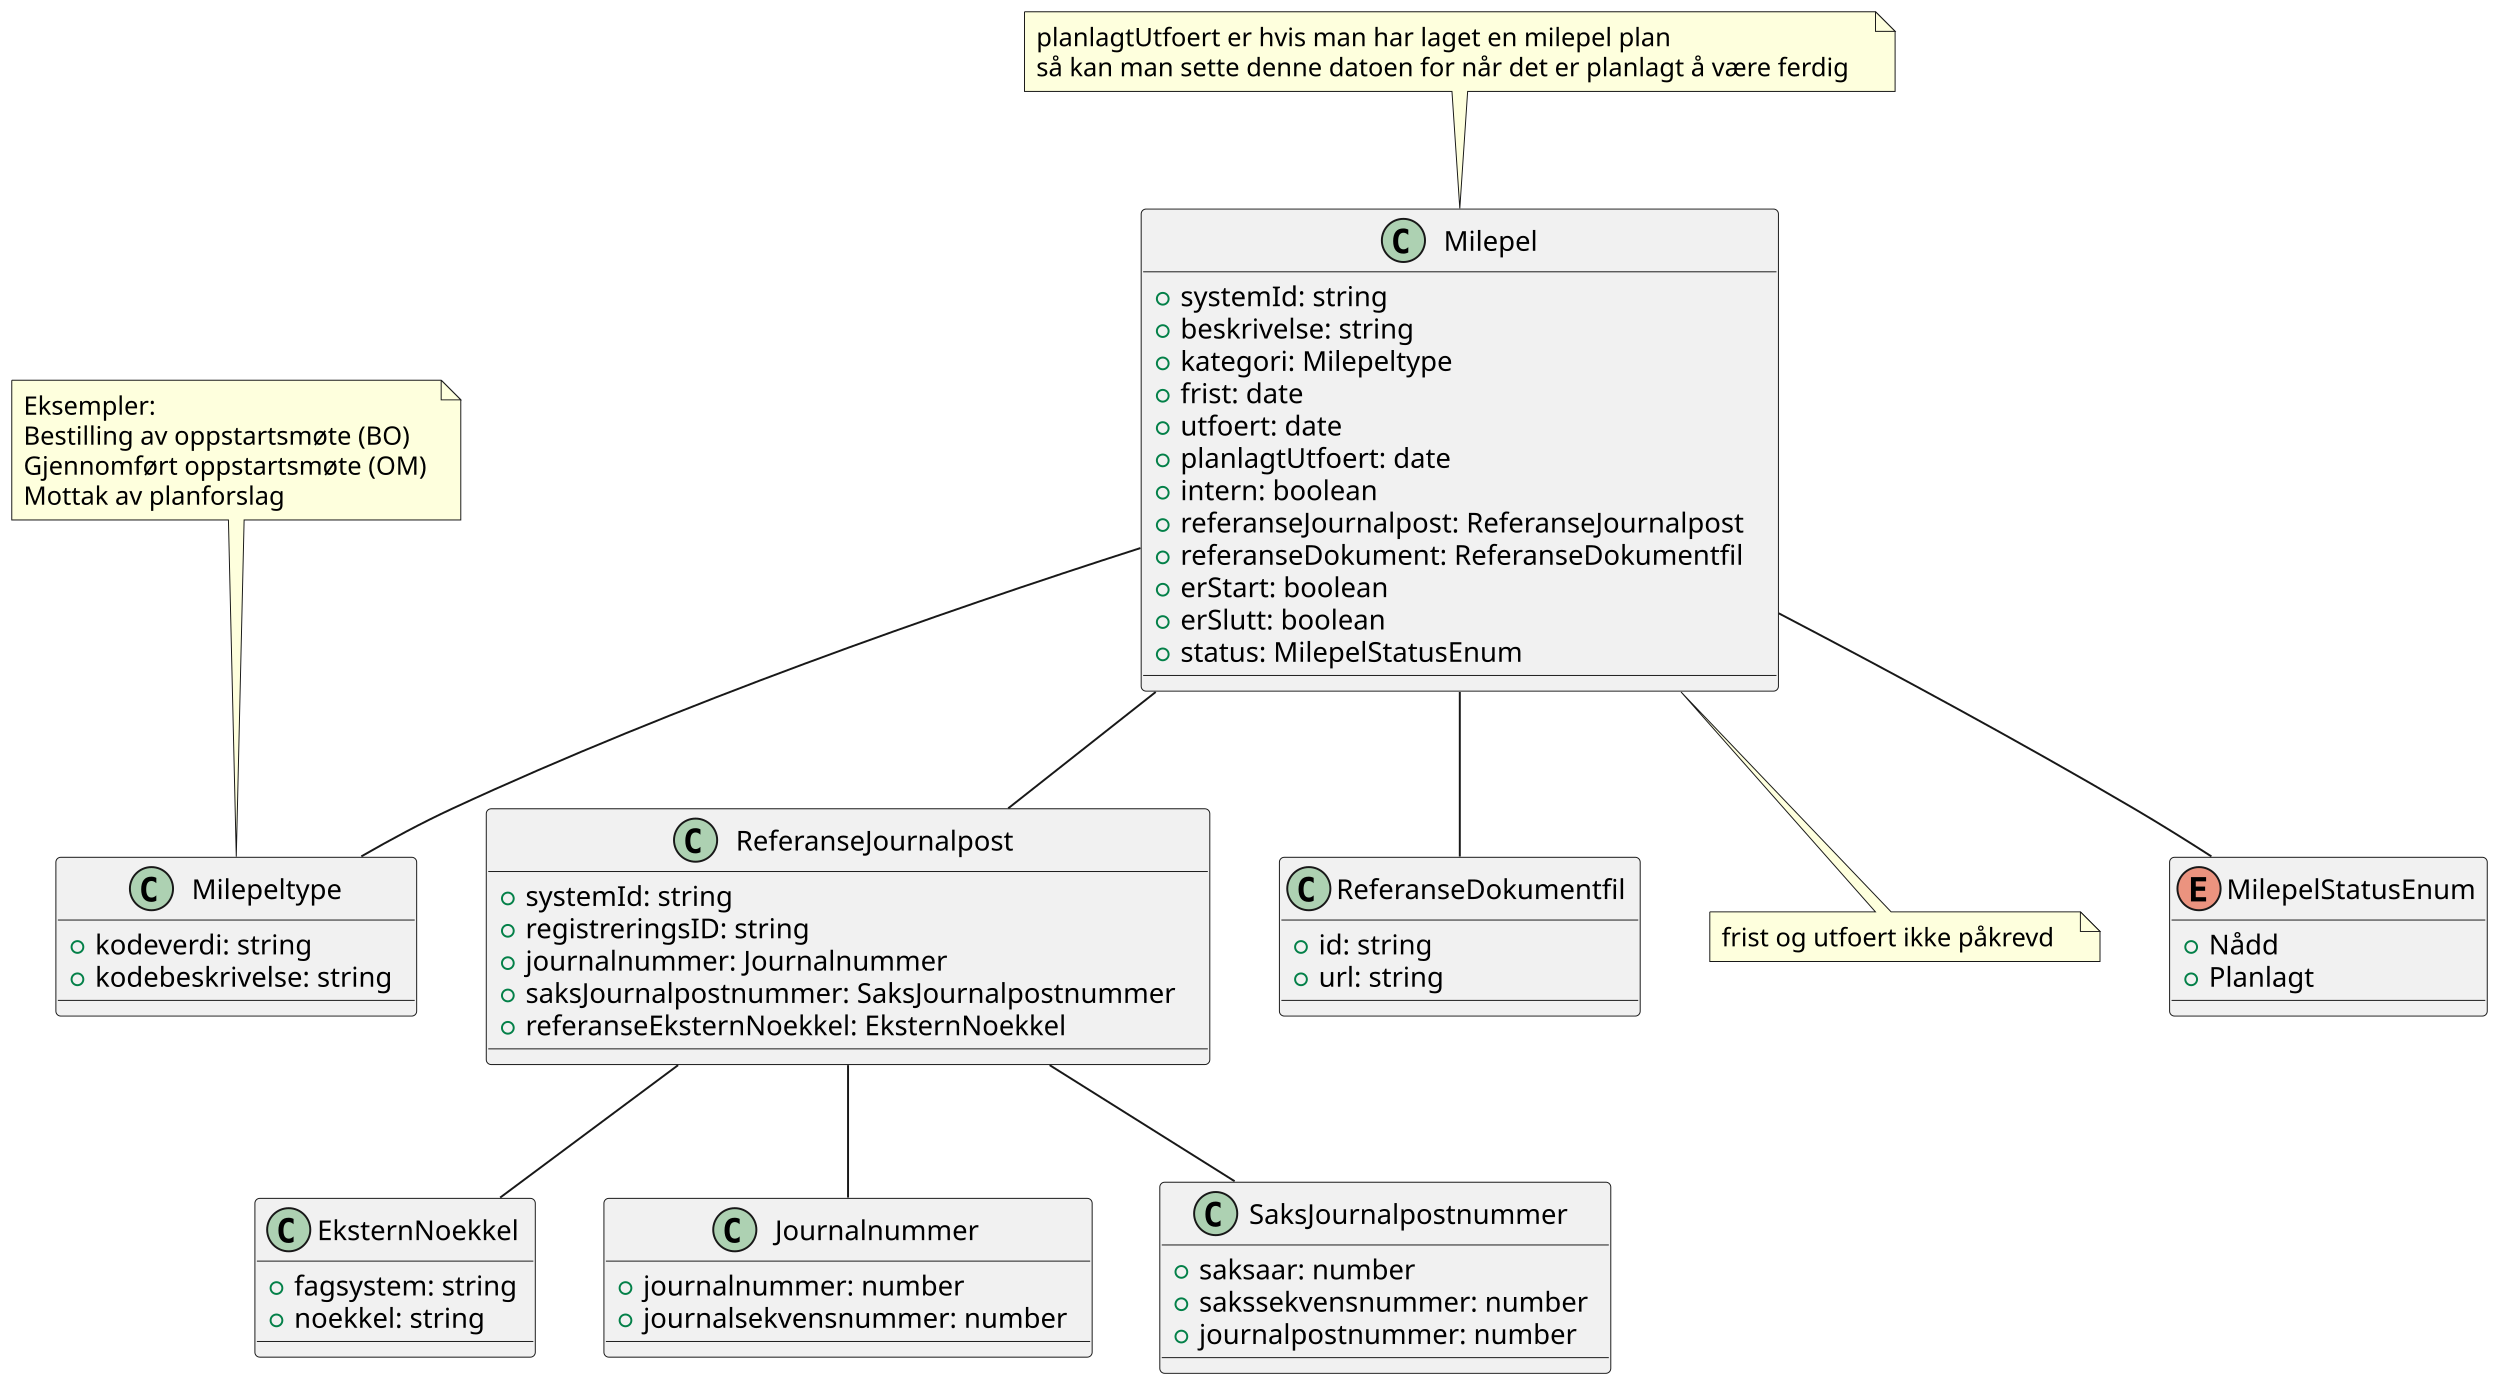
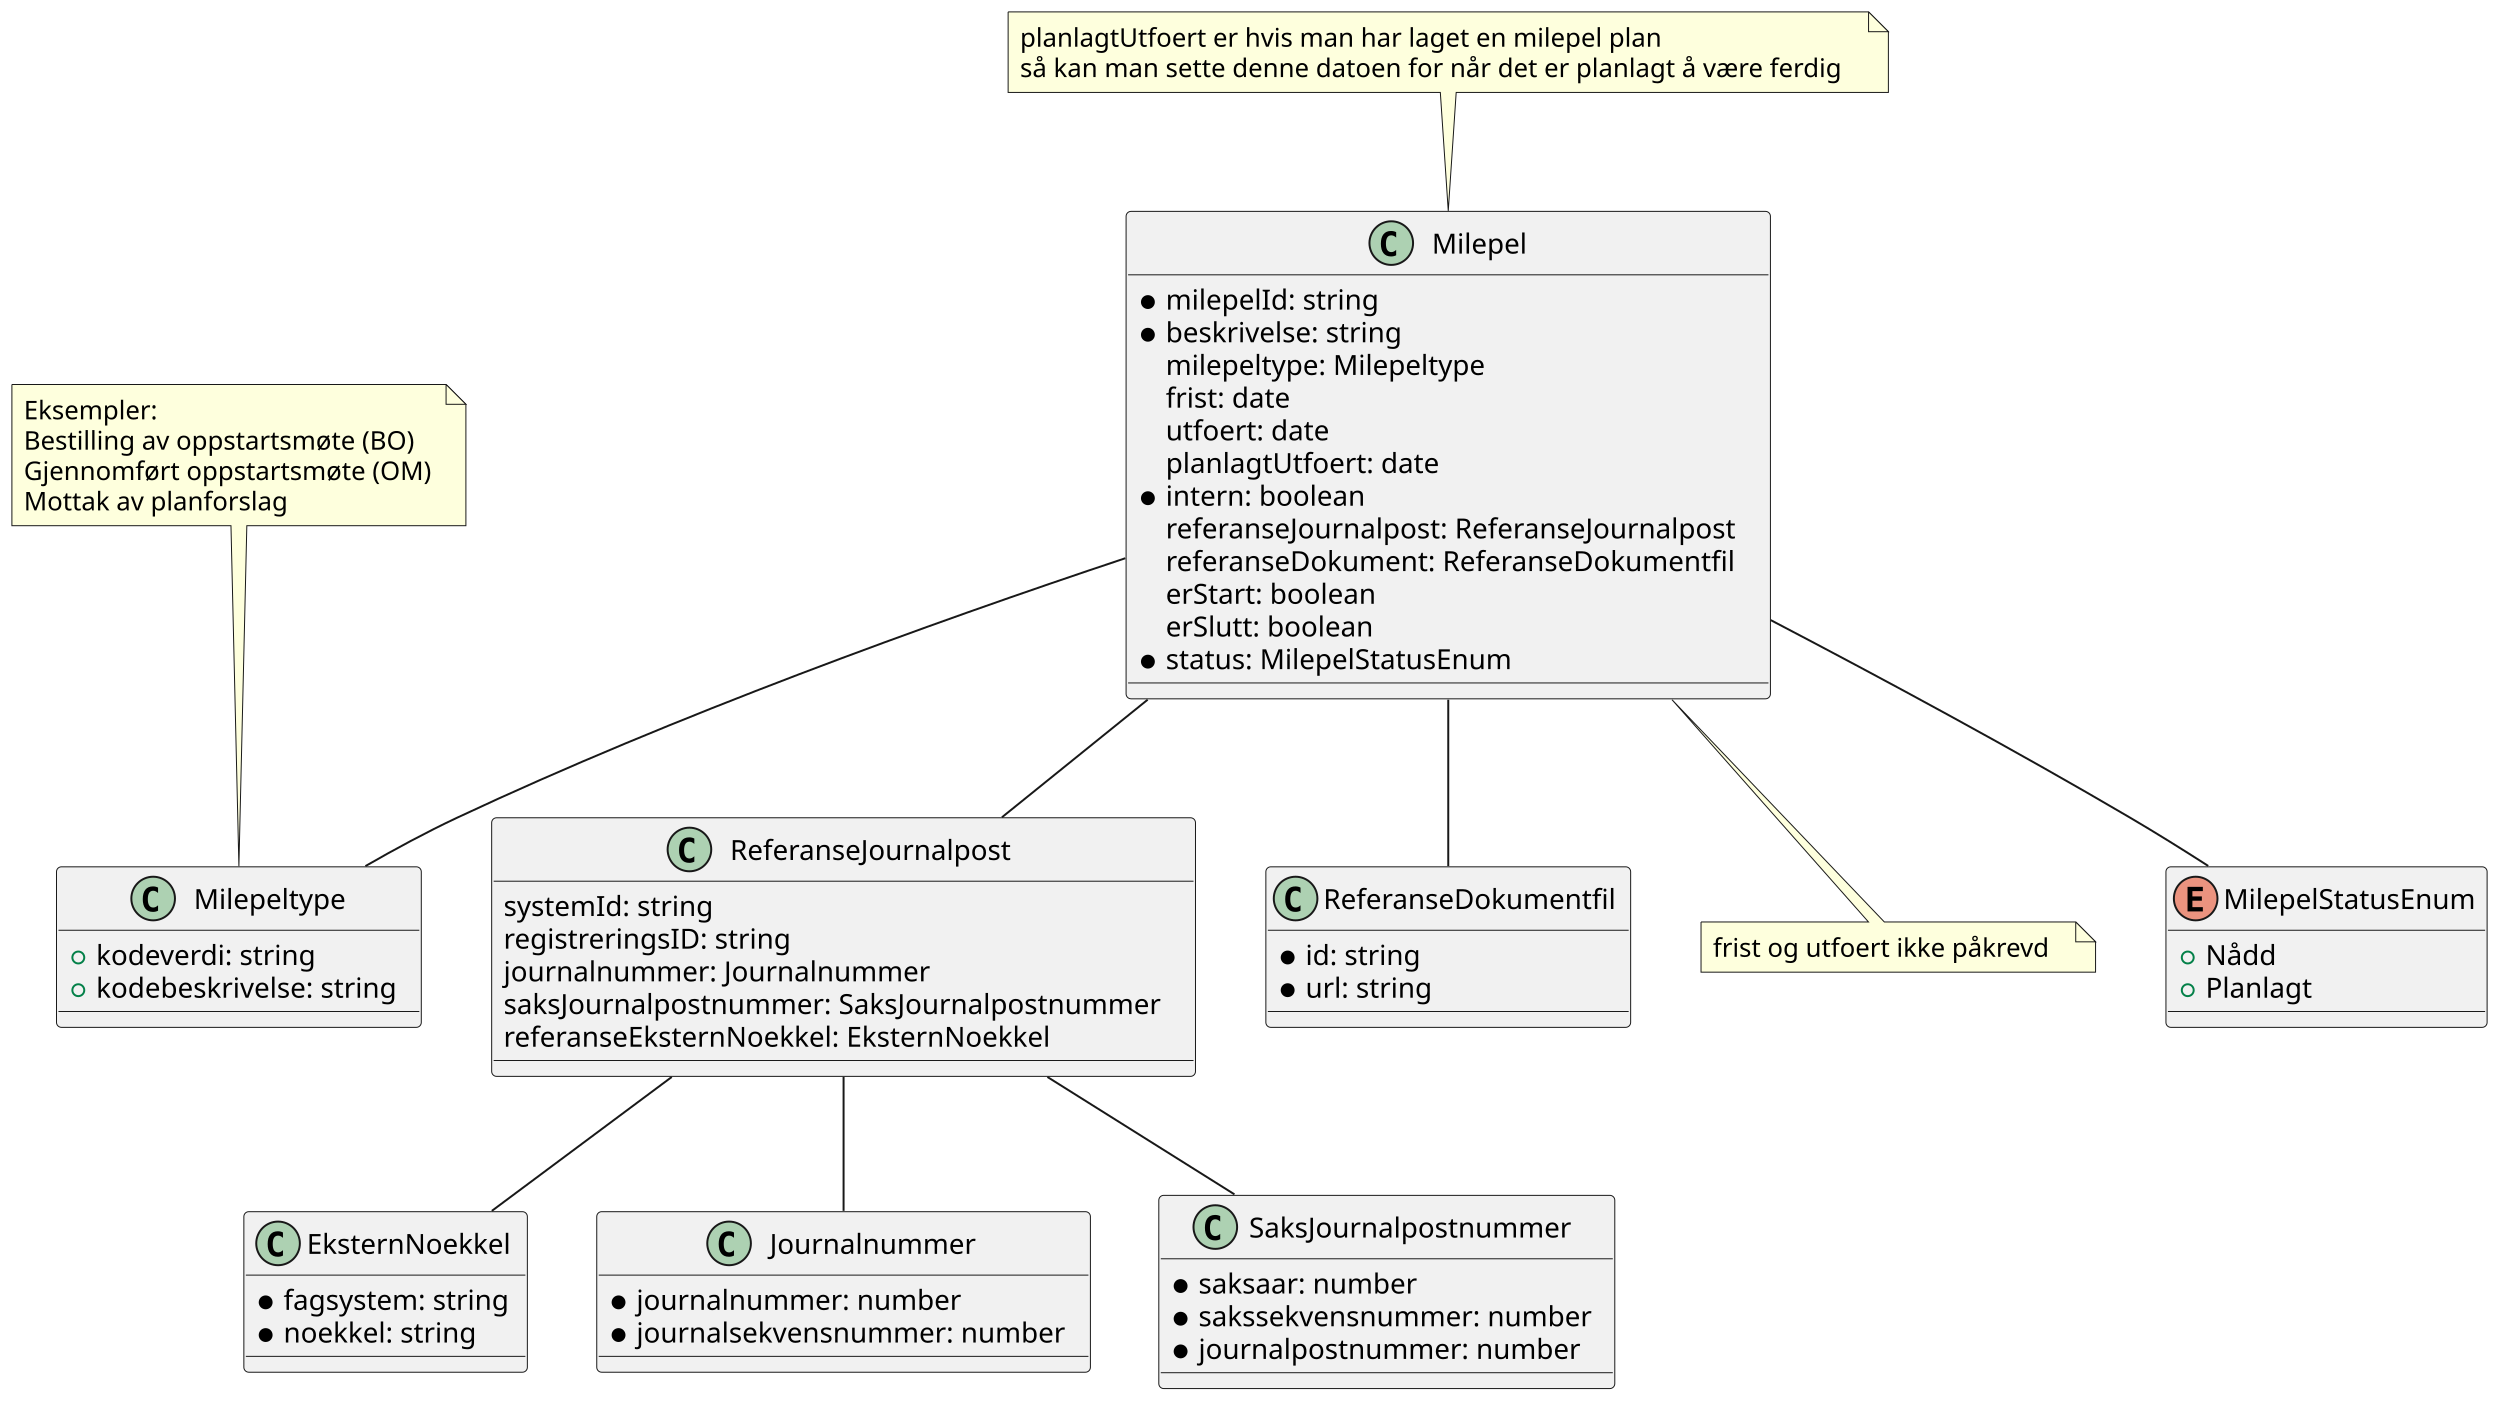
- <svg xmlns="http://www.w3.org/2000/svg" contentStyleType="text/css" height="707px" preserveAspectRatio="none" style="width:1275px;height:707px;background:#FFFFFF;" version="1.1" viewBox="0 0 1275 707" width="1275px" zoomAndPan="magnify">
+ <svg xmlns="http://www.w3.org/2000/svg" contentStyleType="text/css" height="707px" preserveAspectRatio="none" style="width:1261px;height:707px;background:#FFFFFF;" version="1.1" viewBox="0 0 1261 707" width="1261px" zoomAndPan="magnify">
  <defs />
  <g>
    <g id="elem_EksternNoekkel">
-       <rect codeLine="2" fill="#F1F1F1" height="80.977" id="EksternNoekkel" rx="2.5" ry="2.5" style="stroke:#181818;stroke-width:0.5;" width="143" x="130" y="611.17" />
-       <ellipse cx="147.25" cy="627.17" fill="#ADD1B2" rx="11" ry="11" style="stroke:#181818;stroke-width:1.0;" />
-       <path d="M149.723,633.313 Q149.142,633.612 148.503,633.761 Q147.864,633.911 147.158,633.911 Q144.651,633.911 143.332,632.259 Q142.012,630.607 142.012,627.486 Q142.012,624.356 143.332,622.705 Q144.651,621.053 147.158,621.053 Q147.864,621.053 148.511,621.202 Q149.159,621.352 149.723,621.65 L149.723,624.373 Q149.092,623.792 148.499,623.522 Q147.905,623.253 147.274,623.253 Q145.93,623.253 145.245,624.319 Q144.56,625.386 144.56,627.486 Q144.56,629.578 145.245,630.644 Q145.93,631.711 147.274,631.711 Q147.905,631.711 148.499,631.441 Q149.092,631.172 149.723,630.59 Z " fill="#000000" />
-       <text fill="#000000" font-family="sans-serif" font-size="14" lengthAdjust="spacing" textLength="106" x="161.75" y="632.461">EksternNoekkel</text>
-       <line style="stroke:#181818;stroke-width:0.5;" x1="131" x2="272" y1="643.17" y2="643.17" />
-       <ellipse cx="141" cy="656.914" fill="none" rx="3" ry="3" style="stroke:#038048;stroke-width:1.0;" />
-       <text fill="#000000" font-family="sans-serif" font-size="14" lengthAdjust="spacing" textLength="117" x="150" y="660.705">fagsystem: string</text>
-       <ellipse cx="141" cy="673.402" fill="none" rx="3" ry="3" style="stroke:#038048;stroke-width:1.0;" />
-       <text fill="#000000" font-family="sans-serif" font-size="14" lengthAdjust="spacing" textLength="102" x="150" y="677.193">noekkel: string</text>
-       <line style="stroke:#181818;stroke-width:0.5;" x1="131" x2="272" y1="684.147" y2="684.147" />
+       <rect codeLine="2" fill="#F1F1F1" height="80.977" id="EksternNoekkel" rx="2.5" ry="2.5" style="stroke:#181818;stroke-width:0.5;" width="143" x="123" y="611.17" />
+       <ellipse cx="140.25" cy="627.17" fill="#ADD1B2" rx="11" ry="11" style="stroke:#181818;stroke-width:1.0;" />
+       <path d="M142.723,633.313 Q142.142,633.612 141.503,633.761 Q140.864,633.911 140.158,633.911 Q137.651,633.911 136.332,632.259 Q135.012,630.607 135.012,627.486 Q135.012,624.356 136.332,622.705 Q137.651,621.053 140.158,621.053 Q140.864,621.053 141.511,621.202 Q142.159,621.352 142.723,621.65 L142.723,624.373 Q142.092,623.792 141.499,623.522 Q140.905,623.253 140.274,623.253 Q138.93,623.253 138.245,624.319 Q137.56,625.386 137.56,627.486 Q137.56,629.578 138.245,630.644 Q138.93,631.711 140.274,631.711 Q140.905,631.711 141.499,631.441 Q142.092,631.172 142.723,630.59 Z " fill="#000000" />
+       <text fill="#000000" font-family="sans-serif" font-size="14" lengthAdjust="spacing" textLength="106" x="154.75" y="632.461">EksternNoekkel</text>
+       <line style="stroke:#181818;stroke-width:0.5;" x1="124" x2="265" y1="643.17" y2="643.17" />
+       <ellipse cx="134" cy="656.914" fill="#000000" rx="3" ry="3" style="stroke:#000000;stroke-width:1.0;" />
+       <text fill="#000000" font-family="sans-serif" font-size="14" lengthAdjust="spacing" textLength="117" x="143" y="660.705">fagsystem: string</text>
+       <ellipse cx="134" cy="673.402" fill="#000000" rx="3" ry="3" style="stroke:#000000;stroke-width:1.0;" />
+       <text fill="#000000" font-family="sans-serif" font-size="14" lengthAdjust="spacing" textLength="102" x="143" y="677.193">noekkel: string</text>
+       <line style="stroke:#181818;stroke-width:0.5;" x1="124" x2="265" y1="684.147" y2="684.147" />
    </g>
    <g id="elem_Journalnummer">
-       <rect codeLine="2" fill="#F1F1F1" height="80.977" id="Journalnummer" rx="2.5" ry="2.5" style="stroke:#181818;stroke-width:0.5;" width="249" x="308" y="611.17" />
-       <ellipse cx="374.75" cy="627.17" fill="#ADD1B2" rx="11" ry="11" style="stroke:#181818;stroke-width:1.0;" />
-       <path d="M377.223,633.313 Q376.642,633.612 376.003,633.761 Q375.364,633.911 374.658,633.911 Q372.151,633.911 370.832,632.259 Q369.512,630.607 369.512,627.486 Q369.512,624.356 370.832,622.705 Q372.151,621.053 374.658,621.053 Q375.364,621.053 376.011,621.202 Q376.659,621.352 377.223,621.65 L377.223,624.373 Q376.592,623.792 375.999,623.522 Q375.405,623.253 374.774,623.253 Q373.43,623.253 372.745,624.319 Q372.06,625.386 372.06,627.486 Q372.06,629.578 372.745,630.644 Q373.43,631.711 374.774,631.711 Q375.405,631.711 375.999,631.441 Q376.592,631.172 377.223,630.59 Z " fill="#000000" />
-       <text fill="#000000" font-family="sans-serif" font-size="14" lengthAdjust="spacing" textLength="107" x="395.25" y="632.461">Journalnummer</text>
-       <line style="stroke:#181818;stroke-width:0.5;" x1="309" x2="556" y1="643.17" y2="643.17" />
-       <ellipse cx="319" cy="656.914" fill="none" rx="3" ry="3" style="stroke:#038048;stroke-width:1.0;" />
-       <text fill="#000000" font-family="sans-serif" font-size="14" lengthAdjust="spacing" textLength="169" x="328" y="660.705">journalnummer: number</text>
-       <ellipse cx="319" cy="673.402" fill="none" rx="3" ry="3" style="stroke:#038048;stroke-width:1.0;" />
-       <text fill="#000000" font-family="sans-serif" font-size="14" lengthAdjust="spacing" textLength="223" x="328" y="677.193">journalsekvensnummer: number</text>
-       <line style="stroke:#181818;stroke-width:0.5;" x1="309" x2="556" y1="684.147" y2="684.147" />
+       <rect codeLine="2" fill="#F1F1F1" height="80.977" id="Journalnummer" rx="2.5" ry="2.5" style="stroke:#181818;stroke-width:0.5;" width="249" x="301" y="611.17" />
+       <ellipse cx="367.75" cy="627.17" fill="#ADD1B2" rx="11" ry="11" style="stroke:#181818;stroke-width:1.0;" />
+       <path d="M370.223,633.313 Q369.642,633.612 369.003,633.761 Q368.364,633.911 367.658,633.911 Q365.151,633.911 363.832,632.259 Q362.512,630.607 362.512,627.486 Q362.512,624.356 363.832,622.705 Q365.151,621.053 367.658,621.053 Q368.364,621.053 369.011,621.202 Q369.659,621.352 370.223,621.65 L370.223,624.373 Q369.592,623.792 368.999,623.522 Q368.405,623.253 367.774,623.253 Q366.43,623.253 365.745,624.319 Q365.06,625.386 365.06,627.486 Q365.06,629.578 365.745,630.644 Q366.43,631.711 367.774,631.711 Q368.405,631.711 368.999,631.441 Q369.592,631.172 370.223,630.59 Z " fill="#000000" />
+       <text fill="#000000" font-family="sans-serif" font-size="14" lengthAdjust="spacing" textLength="107" x="388.25" y="632.461">Journalnummer</text>
+       <line style="stroke:#181818;stroke-width:0.5;" x1="302" x2="549" y1="643.17" y2="643.17" />
+       <ellipse cx="312" cy="656.914" fill="#000000" rx="3" ry="3" style="stroke:#000000;stroke-width:1.0;" />
+       <text fill="#000000" font-family="sans-serif" font-size="14" lengthAdjust="spacing" textLength="169" x="321" y="660.705">journalnummer: number</text>
+       <ellipse cx="312" cy="673.402" fill="#000000" rx="3" ry="3" style="stroke:#000000;stroke-width:1.0;" />
+       <text fill="#000000" font-family="sans-serif" font-size="14" lengthAdjust="spacing" textLength="223" x="321" y="677.193">journalsekvensnummer: number</text>
+       <line style="stroke:#181818;stroke-width:0.5;" x1="302" x2="549" y1="684.147" y2="684.147" />
    </g>
    <g id="elem_ReferanseJournalpost">
-       <rect codeLine="2" fill="#F1F1F1" height="130.441" id="ReferanseJournalpost" rx="2.5" ry="2.5" style="stroke:#181818;stroke-width:0.5;" width="369" x="248" y="412.48" />
-       <ellipse cx="354.75" cy="428.48" fill="#ADD1B2" rx="11" ry="11" style="stroke:#181818;stroke-width:1.0;" />
-       <path d="M357.223,434.623 Q356.642,434.922 356.003,435.071 Q355.364,435.221 354.658,435.221 Q352.151,435.221 350.832,433.569 Q349.512,431.917 349.512,428.796 Q349.512,425.666 350.832,424.015 Q352.151,422.363 354.658,422.363 Q355.364,422.363 356.011,422.512 Q356.659,422.662 357.223,422.961 L357.223,425.683 Q356.592,425.102 355.999,424.832 Q355.405,424.562 354.774,424.562 Q353.43,424.562 352.745,425.629 Q352.06,426.696 352.06,428.796 Q352.06,430.888 352.745,431.954 Q353.43,433.021 354.774,433.021 Q355.405,433.021 355.999,432.751 Q356.592,432.481 357.223,431.9 Z " fill="#000000" />
-       <text fill="#000000" font-family="sans-serif" font-size="14" lengthAdjust="spacing" textLength="147" x="375.25" y="433.771">ReferanseJournalpost</text>
-       <line style="stroke:#181818;stroke-width:0.5;" x1="249" x2="616" y1="444.48" y2="444.48" />
-       <ellipse cx="259" cy="458.224" fill="none" rx="3" ry="3" style="stroke:#038048;stroke-width:1.0;" />
-       <text fill="#000000" font-family="sans-serif" font-size="14" lengthAdjust="spacing" textLength="108" x="268" y="462.015">systemId: string</text>
-       <ellipse cx="259" cy="474.712" fill="none" rx="3" ry="3" style="stroke:#038048;stroke-width:1.0;" />
-       <text fill="#000000" font-family="sans-serif" font-size="14" lengthAdjust="spacing" textLength="150" x="268" y="478.503">registreringsID: string</text>
-       <ellipse cx="259" cy="491.201" fill="none" rx="3" ry="3" style="stroke:#038048;stroke-width:1.0;" />
-       <text fill="#000000" font-family="sans-serif" font-size="14" lengthAdjust="spacing" textLength="222" x="268" y="494.992">journalnummer: Journalnummer</text>
-       <ellipse cx="259" cy="507.689" fill="none" rx="3" ry="3" style="stroke:#038048;stroke-width:1.0;" />
-       <text fill="#000000" font-family="sans-serif" font-size="14" lengthAdjust="spacing" textLength="343" x="268" y="511.48">saksJournalpostnummer: SaksJournalpostnummer</text>
-       <ellipse cx="259" cy="524.177" fill="none" rx="3" ry="3" style="stroke:#038048;stroke-width:1.0;" />
-       <text fill="#000000" font-family="sans-serif" font-size="14" lengthAdjust="spacing" textLength="285" x="268" y="527.968">referanseEksternNoekkel: EksternNoekkel</text>
-       <line style="stroke:#181818;stroke-width:0.5;" x1="249" x2="616" y1="534.921" y2="534.921" />
+       <rect codeLine="2" fill="#F1F1F1" height="130.441" id="ReferanseJournalpost" rx="2.5" ry="2.5" style="stroke:#181818;stroke-width:0.5;" width="355" x="248" y="412.48" />
+       <ellipse cx="347.75" cy="428.48" fill="#ADD1B2" rx="11" ry="11" style="stroke:#181818;stroke-width:1.0;" />
+       <path d="M350.223,434.623 Q349.642,434.922 349.003,435.071 Q348.364,435.221 347.658,435.221 Q345.151,435.221 343.832,433.569 Q342.512,431.917 342.512,428.796 Q342.512,425.666 343.832,424.015 Q345.151,422.363 347.658,422.363 Q348.364,422.363 349.011,422.512 Q349.659,422.662 350.223,422.961 L350.223,425.683 Q349.592,425.102 348.999,424.832 Q348.405,424.562 347.774,424.562 Q346.43,424.562 345.745,425.629 Q345.06,426.696 345.06,428.796 Q345.06,430.888 345.745,431.954 Q346.43,433.021 347.774,433.021 Q348.405,433.021 348.999,432.751 Q349.592,432.481 350.223,431.9 Z " fill="#000000" />
+       <text fill="#000000" font-family="sans-serif" font-size="14" lengthAdjust="spacing" textLength="147" x="368.25" y="433.771">ReferanseJournalpost</text>
+       <line style="stroke:#181818;stroke-width:0.5;" x1="249" x2="602" y1="444.48" y2="444.48" />
+       <text fill="#000000" font-family="sans-serif" font-size="14" lengthAdjust="spacing" textLength="108" x="254" y="462.015">systemId: string</text>
+       <text fill="#000000" font-family="sans-serif" font-size="14" lengthAdjust="spacing" textLength="150" x="254" y="478.503">registreringsID: string</text>
+       <text fill="#000000" font-family="sans-serif" font-size="14" lengthAdjust="spacing" textLength="222" x="254" y="494.992">journalnummer: Journalnummer</text>
+       <text fill="#000000" font-family="sans-serif" font-size="14" lengthAdjust="spacing" textLength="343" x="254" y="511.48">saksJournalpostnummer: SaksJournalpostnummer</text>
+       <text fill="#000000" font-family="sans-serif" font-size="14" lengthAdjust="spacing" textLength="285" x="254" y="527.968">referanseEksternNoekkel: EksternNoekkel</text>
+       <line style="stroke:#181818;stroke-width:0.5;" x1="249" x2="602" y1="534.921" y2="534.921" />
    </g>
    <g id="elem_SaksJournalpostnummer">
-       <rect codeLine="2" fill="#F1F1F1" height="97.465" id="SaksJournalpostnummer" rx="2.5" ry="2.5" style="stroke:#181818;stroke-width:0.5;" width="230" x="591.5" y="602.93" />
-       <ellipse cx="620" cy="618.93" fill="#ADD1B2" rx="11" ry="11" style="stroke:#181818;stroke-width:1.0;" />
-       <path d="M622.473,625.073 Q621.892,625.372 621.253,625.521 Q620.614,625.671 619.908,625.671 Q617.401,625.671 616.082,624.019 Q614.762,622.367 614.762,619.246 Q614.762,616.116 616.082,614.465 Q617.401,612.813 619.908,612.813 Q620.614,612.813 621.261,612.962 Q621.909,613.112 622.473,613.41 L622.473,616.133 Q621.842,615.552 621.249,615.282 Q620.655,615.013 620.024,615.013 Q618.68,615.013 617.995,616.079 Q617.31,617.146 617.31,619.246 Q617.31,621.338 617.995,622.404 Q618.68,623.471 620.024,623.471 Q620.655,623.471 621.249,623.201 Q621.842,622.932 622.473,622.35 Z " fill="#000000" />
-       <text fill="#000000" font-family="sans-serif" font-size="14" lengthAdjust="spacing" textLength="168" x="637" y="624.221">SaksJournalpostnummer</text>
-       <line style="stroke:#181818;stroke-width:0.5;" x1="592.5" x2="820.5" y1="634.93" y2="634.93" />
-       <ellipse cx="602.5" cy="648.674" fill="none" rx="3" ry="3" style="stroke:#038048;stroke-width:1.0;" />
-       <text fill="#000000" font-family="sans-serif" font-size="14" lengthAdjust="spacing" textLength="114" x="611.5" y="652.465">saksaar: number</text>
-       <ellipse cx="602.5" cy="665.162" fill="none" rx="3" ry="3" style="stroke:#038048;stroke-width:1.0;" />
-       <text fill="#000000" font-family="sans-serif" font-size="14" lengthAdjust="spacing" textLength="204" x="611.5" y="668.953">sakssekvensnummer: number</text>
-       <ellipse cx="602.5" cy="681.651" fill="none" rx="3" ry="3" style="stroke:#038048;stroke-width:1.0;" />
-       <text fill="#000000" font-family="sans-serif" font-size="14" lengthAdjust="spacing" textLength="199" x="611.5" y="685.442">journalpostnummer: number</text>
-       <line style="stroke:#181818;stroke-width:0.5;" x1="592.5" x2="820.5" y1="692.395" y2="692.395" />
+       <rect codeLine="2" fill="#F1F1F1" height="97.465" id="SaksJournalpostnummer" rx="2.5" ry="2.5" style="stroke:#181818;stroke-width:0.5;" width="230" x="584.5" y="602.93" />
+       <ellipse cx="613" cy="618.93" fill="#ADD1B2" rx="11" ry="11" style="stroke:#181818;stroke-width:1.0;" />
+       <path d="M615.473,625.073 Q614.892,625.372 614.253,625.521 Q613.614,625.671 612.908,625.671 Q610.401,625.671 609.082,624.019 Q607.762,622.367 607.762,619.246 Q607.762,616.116 609.082,614.465 Q610.401,612.813 612.908,612.813 Q613.614,612.813 614.261,612.962 Q614.909,613.112 615.473,613.41 L615.473,616.133 Q614.842,615.552 614.249,615.282 Q613.655,615.013 613.024,615.013 Q611.68,615.013 610.995,616.079 Q610.31,617.146 610.31,619.246 Q610.31,621.338 610.995,622.404 Q611.68,623.471 613.024,623.471 Q613.655,623.471 614.249,623.201 Q614.842,622.932 615.473,622.35 Z " fill="#000000" />
+       <text fill="#000000" font-family="sans-serif" font-size="14" lengthAdjust="spacing" textLength="168" x="630" y="624.221">SaksJournalpostnummer</text>
+       <line style="stroke:#181818;stroke-width:0.5;" x1="585.5" x2="813.5" y1="634.93" y2="634.93" />
+       <ellipse cx="595.5" cy="648.674" fill="#000000" rx="3" ry="3" style="stroke:#000000;stroke-width:1.0;" />
+       <text fill="#000000" font-family="sans-serif" font-size="14" lengthAdjust="spacing" textLength="114" x="604.5" y="652.465">saksaar: number</text>
+       <ellipse cx="595.5" cy="665.162" fill="#000000" rx="3" ry="3" style="stroke:#000000;stroke-width:1.0;" />
+       <text fill="#000000" font-family="sans-serif" font-size="14" lengthAdjust="spacing" textLength="204" x="604.5" y="668.953">sakssekvensnummer: number</text>
+       <ellipse cx="595.5" cy="681.651" fill="#000000" rx="3" ry="3" style="stroke:#000000;stroke-width:1.0;" />
+       <text fill="#000000" font-family="sans-serif" font-size="14" lengthAdjust="spacing" textLength="199" x="604.5" y="685.442">journalpostnummer: number</text>
+       <line style="stroke:#181818;stroke-width:0.5;" x1="585.5" x2="813.5" y1="692.395" y2="692.395" />
    </g>
    <g id="elem_ReferanseDokumentfil">
-       <rect codeLine="40" fill="#F1F1F1" height="80.977" id="ReferanseDokumentfil" rx="2.5" ry="2.5" style="stroke:#181818;stroke-width:0.5;" width="184" x="652.5" y="437.22" />
-       <ellipse cx="667.5" cy="453.22" fill="#ADD1B2" rx="11" ry="11" style="stroke:#181818;stroke-width:1.0;" />
-       <path d="M669.973,459.363 Q669.392,459.662 668.753,459.811 Q668.114,459.961 667.408,459.961 Q664.901,459.961 663.582,458.309 Q662.262,456.657 662.262,453.536 Q662.262,450.406 663.582,448.755 Q664.901,447.103 667.408,447.103 Q668.114,447.103 668.761,447.252 Q669.409,447.402 669.973,447.7 L669.973,450.423 Q669.342,449.842 668.749,449.572 Q668.155,449.303 667.524,449.303 Q666.18,449.303 665.495,450.369 Q664.81,451.436 664.81,453.536 Q664.81,455.628 665.495,456.694 Q666.18,457.761 667.524,457.761 Q668.155,457.761 668.749,457.491 Q669.342,457.221 669.973,456.64 Z " fill="#000000" />
-       <text fill="#000000" font-family="sans-serif" font-size="14" lengthAdjust="spacing" textLength="152" x="681.5" y="458.511">ReferanseDokumentfil</text>
-       <line style="stroke:#181818;stroke-width:0.5;" x1="653.5" x2="835.5" y1="469.22" y2="469.22" />
-       <ellipse cx="663.5" cy="482.964" fill="none" rx="3" ry="3" style="stroke:#038048;stroke-width:1.0;" />
-       <text fill="#000000" font-family="sans-serif" font-size="14" lengthAdjust="spacing" textLength="61" x="672.5" y="486.755">id: string</text>
-       <ellipse cx="663.5" cy="499.452" fill="none" rx="3" ry="3" style="stroke:#038048;stroke-width:1.0;" />
-       <text fill="#000000" font-family="sans-serif" font-size="14" lengthAdjust="spacing" textLength="67" x="672.5" y="503.243">url: string</text>
-       <line style="stroke:#181818;stroke-width:0.5;" x1="653.5" x2="835.5" y1="510.197" y2="510.197" />
+       <rect codeLine="40" fill="#F1F1F1" height="80.977" id="ReferanseDokumentfil" rx="2.5" ry="2.5" style="stroke:#181818;stroke-width:0.5;" width="184" x="638.5" y="437.22" />
+       <ellipse cx="653.5" cy="453.22" fill="#ADD1B2" rx="11" ry="11" style="stroke:#181818;stroke-width:1.0;" />
+       <path d="M655.973,459.363 Q655.392,459.662 654.753,459.811 Q654.114,459.961 653.408,459.961 Q650.901,459.961 649.582,458.309 Q648.262,456.657 648.262,453.536 Q648.262,450.406 649.582,448.755 Q650.901,447.103 653.408,447.103 Q654.114,447.103 654.761,447.252 Q655.409,447.402 655.973,447.7 L655.973,450.423 Q655.342,449.842 654.749,449.572 Q654.155,449.303 653.524,449.303 Q652.18,449.303 651.495,450.369 Q650.81,451.436 650.81,453.536 Q650.81,455.628 651.495,456.694 Q652.18,457.761 653.524,457.761 Q654.155,457.761 654.749,457.491 Q655.342,457.221 655.973,456.64 Z " fill="#000000" />
+       <text fill="#000000" font-family="sans-serif" font-size="14" lengthAdjust="spacing" textLength="152" x="667.5" y="458.511">ReferanseDokumentfil</text>
+       <line style="stroke:#181818;stroke-width:0.5;" x1="639.5" x2="821.5" y1="469.22" y2="469.22" />
+       <ellipse cx="649.5" cy="482.964" fill="#000000" rx="3" ry="3" style="stroke:#000000;stroke-width:1.0;" />
+       <text fill="#000000" font-family="sans-serif" font-size="14" lengthAdjust="spacing" textLength="61" x="658.5" y="486.755">id: string</text>
+       <ellipse cx="649.5" cy="499.452" fill="#000000" rx="3" ry="3" style="stroke:#000000;stroke-width:1.0;" />
+       <text fill="#000000" font-family="sans-serif" font-size="14" lengthAdjust="spacing" textLength="67" x="658.5" y="503.243">url: string</text>
+       <line style="stroke:#181818;stroke-width:0.5;" x1="639.5" x2="821.5" y1="510.197" y2="510.197" />
    </g>
    <g id="elem_Milepel">
-       <rect codeLine="8" fill="#F1F1F1" height="245.859" id="Milepel" rx="2.5" ry="2.5" style="stroke:#181818;stroke-width:0.5;" width="325" x="582" y="106.62" />
-       <ellipse cx="715.75" cy="122.62" fill="#ADD1B2" rx="11" ry="11" style="stroke:#181818;stroke-width:1.0;" />
-       <path d="M718.223,128.763 Q717.642,129.062 717.003,129.211 Q716.364,129.361 715.658,129.361 Q713.151,129.361 711.832,127.709 Q710.512,126.057 710.512,122.936 Q710.512,119.806 711.832,118.155 Q713.151,116.503 715.658,116.503 Q716.364,116.503 717.011,116.652 Q717.659,116.802 718.223,117.1 L718.223,119.823 Q717.592,119.242 716.999,118.972 Q716.405,118.703 715.774,118.703 Q714.43,118.703 713.745,119.769 Q713.06,120.836 713.06,122.936 Q713.06,125.028 713.745,126.094 Q714.43,127.161 715.774,127.161 Q716.405,127.161 716.999,126.891 Q717.592,126.621 718.223,126.04 Z " fill="#000000" />
-       <text fill="#000000" font-family="sans-serif" font-size="14" lengthAdjust="spacing" textLength="49" x="736.25" y="127.911">Milepel</text>
-       <line style="stroke:#181818;stroke-width:0.5;" x1="583" x2="906" y1="138.62" y2="138.62" />
-       <ellipse cx="593" cy="152.364" fill="none" rx="3" ry="3" style="stroke:#038048;stroke-width:1.0;" />
-       <text fill="#000000" font-family="sans-serif" font-size="14" lengthAdjust="spacing" textLength="108" x="602" y="156.155">systemId: string</text>
-       <ellipse cx="593" cy="168.852" fill="none" rx="3" ry="3" style="stroke:#038048;stroke-width:1.0;" />
-       <text fill="#000000" font-family="sans-serif" font-size="14" lengthAdjust="spacing" textLength="124" x="602" y="172.643">beskrivelse: string</text>
-       <ellipse cx="593" cy="185.341" fill="none" rx="3" ry="3" style="stroke:#038048;stroke-width:1.0;" />
-       <text fill="#000000" font-family="sans-serif" font-size="14" lengthAdjust="spacing" textLength="143" x="602" y="189.132">kategori: Milepeltype</text>
-       <ellipse cx="593" cy="201.829" fill="none" rx="3" ry="3" style="stroke:#038048;stroke-width:1.0;" />
-       <text fill="#000000" font-family="sans-serif" font-size="14" lengthAdjust="spacing" textLength="65" x="602" y="205.62">frist: date</text>
-       <ellipse cx="593" cy="218.317" fill="none" rx="3" ry="3" style="stroke:#038048;stroke-width:1.0;" />
-       <text fill="#000000" font-family="sans-serif" font-size="14" lengthAdjust="spacing" textLength="85" x="602" y="222.108">utfoert: date</text>
-       <ellipse cx="593" cy="234.805" fill="none" rx="3" ry="3" style="stroke:#038048;stroke-width:1.0;" />
-       <text fill="#000000" font-family="sans-serif" font-size="14" lengthAdjust="spacing" textLength="142" x="602" y="238.597">planlagtUtfoert: date</text>
-       <ellipse cx="593" cy="251.294" fill="none" rx="3" ry="3" style="stroke:#038048;stroke-width:1.0;" />
-       <text fill="#000000" font-family="sans-serif" font-size="14" lengthAdjust="spacing" textLength="105" x="602" y="255.085">intern: boolean</text>
-       <ellipse cx="593" cy="267.782" fill="none" rx="3" ry="3" style="stroke:#038048;stroke-width:1.0;" />
-       <text fill="#000000" font-family="sans-serif" font-size="14" lengthAdjust="spacing" textLength="299" x="602" y="271.573">referanseJournalpost: ReferanseJournalpost</text>
-       <ellipse cx="593" cy="284.27" fill="none" rx="3" ry="3" style="stroke:#038048;stroke-width:1.0;" />
-       <text fill="#000000" font-family="sans-serif" font-size="14" lengthAdjust="spacing" textLength="296" x="602" y="288.061">referanseDokument: ReferanseDokumentfil</text>
-       <ellipse cx="593" cy="300.759" fill="none" rx="3" ry="3" style="stroke:#038048;stroke-width:1.0;" />
-       <text fill="#000000" font-family="sans-serif" font-size="14" lengthAdjust="spacing" textLength="110" x="602" y="304.55">erStart: boolean</text>
-       <ellipse cx="593" cy="317.247" fill="none" rx="3" ry="3" style="stroke:#038048;stroke-width:1.0;" />
-       <text fill="#000000" font-family="sans-serif" font-size="14" lengthAdjust="spacing" textLength="109" x="602" y="321.038">erSlutt: boolean</text>
-       <ellipse cx="593" cy="333.735" fill="none" rx="3" ry="3" style="stroke:#038048;stroke-width:1.0;" />
-       <text fill="#000000" font-family="sans-serif" font-size="14" lengthAdjust="spacing" textLength="179" x="602" y="337.526">status: MilepelStatusEnum</text>
-       <line style="stroke:#181818;stroke-width:0.5;" x1="583" x2="906" y1="344.479" y2="344.479" />
+       <rect codeLine="8" fill="#F1F1F1" height="245.859" id="Milepel" rx="2.5" ry="2.5" style="stroke:#181818;stroke-width:0.5;" width="325" x="568" y="106.62" />
+       <ellipse cx="701.75" cy="122.62" fill="#ADD1B2" rx="11" ry="11" style="stroke:#181818;stroke-width:1.0;" />
+       <path d="M704.223,128.763 Q703.642,129.062 703.003,129.211 Q702.364,129.361 701.658,129.361 Q699.151,129.361 697.832,127.709 Q696.512,126.057 696.512,122.936 Q696.512,119.806 697.832,118.155 Q699.151,116.503 701.658,116.503 Q702.364,116.503 703.011,116.652 Q703.659,116.802 704.223,117.1 L704.223,119.823 Q703.592,119.242 702.999,118.972 Q702.405,118.703 701.774,118.703 Q700.43,118.703 699.745,119.769 Q699.06,120.836 699.06,122.936 Q699.06,125.028 699.745,126.094 Q700.43,127.161 701.774,127.161 Q702.405,127.161 702.999,126.891 Q703.592,126.621 704.223,126.04 Z " fill="#000000" />
+       <text fill="#000000" font-family="sans-serif" font-size="14" lengthAdjust="spacing" textLength="49" x="722.25" y="127.911">Milepel</text>
+       <line style="stroke:#181818;stroke-width:0.5;" x1="569" x2="892" y1="138.62" y2="138.62" />
+       <ellipse cx="579" cy="152.364" fill="#000000" rx="3" ry="3" style="stroke:#000000;stroke-width:1.0;" />
+       <text fill="#000000" font-family="sans-serif" font-size="14" lengthAdjust="spacing" textLength="111" x="588" y="156.155">milepelId: string</text>
+       <ellipse cx="579" cy="168.852" fill="#000000" rx="3" ry="3" style="stroke:#000000;stroke-width:1.0;" />
+       <text fill="#000000" font-family="sans-serif" font-size="14" lengthAdjust="spacing" textLength="124" x="588" y="172.643">beskrivelse: string</text>
+       <text fill="#000000" font-family="sans-serif" font-size="14" lengthAdjust="spacing" textLength="165" x="588" y="189.132">milepeltype: Milepeltype</text>
+       <text fill="#000000" font-family="sans-serif" font-size="14" lengthAdjust="spacing" textLength="65" x="588" y="205.62">frist: date</text>
+       <text fill="#000000" font-family="sans-serif" font-size="14" lengthAdjust="spacing" textLength="85" x="588" y="222.108">utfoert: date</text>
+       <text fill="#000000" font-family="sans-serif" font-size="14" lengthAdjust="spacing" textLength="142" x="588" y="238.597">planlagtUtfoert: date</text>
+       <ellipse cx="579" cy="251.294" fill="#000000" rx="3" ry="3" style="stroke:#000000;stroke-width:1.0;" />
+       <text fill="#000000" font-family="sans-serif" font-size="14" lengthAdjust="spacing" textLength="105" x="588" y="255.085">intern: boolean</text>
+       <text fill="#000000" font-family="sans-serif" font-size="14" lengthAdjust="spacing" textLength="299" x="588" y="271.573">referanseJournalpost: ReferanseJournalpost</text>
+       <text fill="#000000" font-family="sans-serif" font-size="14" lengthAdjust="spacing" textLength="296" x="588" y="288.061">referanseDokument: ReferanseDokumentfil</text>
+       <text fill="#000000" font-family="sans-serif" font-size="14" lengthAdjust="spacing" textLength="110" x="588" y="304.55">erStart: boolean</text>
+       <text fill="#000000" font-family="sans-serif" font-size="14" lengthAdjust="spacing" textLength="109" x="588" y="321.038">erSlutt: boolean</text>
+       <ellipse cx="579" cy="333.735" fill="#000000" rx="3" ry="3" style="stroke:#000000;stroke-width:1.0;" />
+       <text fill="#000000" font-family="sans-serif" font-size="14" lengthAdjust="spacing" textLength="179" x="588" y="337.526">status: MilepelStatusEnum</text>
+       <line style="stroke:#181818;stroke-width:0.5;" x1="569" x2="892" y1="344.479" y2="344.479" />
    </g>
    <g id="elem_GMN8">
-       <path d="M522.5,6 L522.5,46.621 A0,0 0 0 0 522.5,46.621 L740.5,46.621 L744.5,106.38 L748.5,46.621 L966.5,46.621 A0,0 0 0 0 966.5,46.621 L966.5,16 L956.5,6 L522.5,6 A0,0 0 0 0 522.5,6 " fill="#FEFFDD" style="stroke:#181818;stroke-width:0.5;" />
-       <path d="M956.5,6 L956.5,16 L966.5,16 L956.5,6 " fill="#FEFFDD" style="stroke:#181818;stroke-width:0.5;" />
-       <text fill="#000000" font-family="sans-serif" font-size="13" lengthAdjust="spacing" textLength="331" x="528.5" y="23.568">planlagtUtfoert er hvis man har laget en milepel plan</text>
-       <text fill="#000000" font-family="sans-serif" font-size="13" lengthAdjust="spacing" textLength="423" x="528.5" y="38.879">så kan man sette denne datoen for når det er planlagt å være ferdig</text>
+       <path d="M508.5,6 L508.5,46.621 A0,0 0 0 0 508.5,46.621 L726.5,46.621 L730.5,106.38 L734.5,46.621 L952.5,46.621 A0,0 0 0 0 952.5,46.621 L952.5,16 L942.5,6 L508.5,6 A0,0 0 0 0 508.5,6 " fill="#FEFFDD" style="stroke:#181818;stroke-width:0.5;" />
+       <path d="M942.5,6 L942.5,16 L952.5,16 L942.5,6 " fill="#FEFFDD" style="stroke:#181818;stroke-width:0.5;" />
+       <text fill="#000000" font-family="sans-serif" font-size="13" lengthAdjust="spacing" textLength="331" x="514.5" y="23.568">planlagtUtfoert er hvis man har laget en milepel plan</text>
+       <text fill="#000000" font-family="sans-serif" font-size="13" lengthAdjust="spacing" textLength="423" x="514.5" y="38.879">så kan man sette denne datoen for når det er planlagt å være ferdig</text>
    </g>
    <g id="elem_Milepeltype">
      <rect codeLine="32" fill="#F1F1F1" height="80.977" id="Milepeltype" rx="2.5" ry="2.5" style="stroke:#181818;stroke-width:0.5;" width="184" x="28.5" y="437.22" />
      <ellipse cx="77.25" cy="453.22" fill="#ADD1B2" rx="11" ry="11" style="stroke:#181818;stroke-width:1.0;" />
      <path d="M79.723,459.363 Q79.142,459.662 78.503,459.811 Q77.864,459.961 77.158,459.961 Q74.651,459.961 73.332,458.309 Q72.012,456.657 72.012,453.536 Q72.012,450.406 73.332,448.755 Q74.651,447.103 77.158,447.103 Q77.864,447.103 78.511,447.252 Q79.159,447.402 79.723,447.7 L79.723,450.423 Q79.092,449.842 78.499,449.572 Q77.905,449.303 77.274,449.303 Q75.93,449.303 75.245,450.369 Q74.56,451.436 74.56,453.536 Q74.56,455.628 75.245,456.694 Q75.93,457.761 77.274,457.761 Q77.905,457.761 78.499,457.491 Q79.092,457.221 79.723,456.64 Z " fill="#000000" />
      <text fill="#000000" font-family="sans-serif" font-size="14" lengthAdjust="spacing" textLength="78" x="97.75" y="458.511">Milepeltype</text>
      <line style="stroke:#181818;stroke-width:0.5;" x1="29.5" x2="211.5" y1="469.22" y2="469.22" />
      <ellipse cx="39.5" cy="482.964" fill="none" rx="3" ry="3" style="stroke:#038048;stroke-width:1.0;" />
      <text fill="#000000" font-family="sans-serif" font-size="14" lengthAdjust="spacing" textLength="116" x="48.5" y="486.755">kodeverdi: string</text>
      <ellipse cx="39.5" cy="499.452" fill="none" rx="3" ry="3" style="stroke:#038048;stroke-width:1.0;" />
      <text fill="#000000" font-family="sans-serif" font-size="14" lengthAdjust="spacing" textLength="158" x="48.5" y="503.243">kodebeskrivelse: string</text>
      <line style="stroke:#181818;stroke-width:0.5;" x1="29.5" x2="211.5" y1="510.197" y2="510.197" />
    </g>
    <g id="elem_GMN13">
      <path d="M6,193.93 L6,265.172 A0,0 0 0 0 6,265.172 L116.5,265.172 L120.5,436.93 L124.5,265.172 L235,265.172 A0,0 0 0 0 235,265.172 L235,203.93 L225,193.93 L6,193.93 A0,0 0 0 0 6,193.93 " fill="#FEFFDD" style="stroke:#181818;stroke-width:0.5;" />
      <path d="M225,193.93 L225,203.93 L235,203.93 L225,193.93 " fill="#FEFFDD" style="stroke:#181818;stroke-width:0.5;" />
      <text fill="#000000" font-family="sans-serif" font-size="13" lengthAdjust="spacing" textLength="69" x="12" y="211.498">Eksempler:</text>
      <text fill="#000000" font-family="sans-serif" font-size="13" lengthAdjust="spacing" textLength="201" x="12" y="226.809">Bestilling av oppstartsmøte (BO)</text>
      <text fill="#000000" font-family="sans-serif" font-size="13" lengthAdjust="spacing" textLength="208" x="12" y="242.119">Gjennomført oppstartsmøte (OM)</text>
      <text fill="#000000" font-family="sans-serif" font-size="13" lengthAdjust="spacing" textLength="137" x="12" y="257.43">Mottak av planforslag</text>
    </g>
    <g id="elem_GMN16">
-       <path d="M872,465.05 L872,490.361 A0,0 0 0 0 872,490.361 L1071,490.361 A0,0 0 0 0 1071,490.361 L1071,475.05 L1061,465.05 L964.47,465.05 L857.33,352.91 L956.47,465.05 L872,465.05 A0,0 0 0 0 872,465.05 " fill="#FEFFDD" style="stroke:#181818;stroke-width:0.5;" />
-       <path d="M1061,465.05 L1061,475.05 L1071,475.05 L1061,465.05 " fill="#FEFFDD" style="stroke:#181818;stroke-width:0.5;" />
-       <text fill="#000000" font-family="sans-serif" font-size="13" lengthAdjust="spacing" textLength="178" x="878" y="482.618">frist og utfoert ikke påkrevd</text>
+       <path d="M858,465.05 L858,490.361 A0,0 0 0 0 858,490.361 L1057,490.361 A0,0 0 0 0 1057,490.361 L1057,475.05 L1047,465.05 L950.47,465.05 L843.33,352.91 L942.47,465.05 L858,465.05 A0,0 0 0 0 858,465.05 " fill="#FEFFDD" style="stroke:#181818;stroke-width:0.5;" />
+       <path d="M1047,465.05 L1047,475.05 L1057,475.05 L1047,465.05 " fill="#FEFFDD" style="stroke:#181818;stroke-width:0.5;" />
+       <text fill="#000000" font-family="sans-serif" font-size="13" lengthAdjust="spacing" textLength="178" x="864" y="482.618">frist og utfoert ikke påkrevd</text>
    </g>
    <g id="elem_MilepelStatusEnum">
-       <rect codeLine="48" fill="#F1F1F1" height="80.977" id="MilepelStatusEnum" rx="2.5" ry="2.5" style="stroke:#181818;stroke-width:0.5;" width="162" x="1106.5" y="437.22" />
-       <ellipse cx="1121.5" cy="453.22" fill="#EB937F" rx="11" ry="11" style="stroke:#181818;stroke-width:1.0;" />
-       <path d="M1125.114,459.72 L1117.395,459.72 L1117.395,447.327 L1125.114,447.327 L1125.114,449.485 L1119.843,449.485 L1119.843,452.158 L1124.616,452.158 L1124.616,454.316 L1119.843,454.316 L1119.843,457.562 L1125.114,457.562 Z " fill="#000000" />
-       <text fill="#000000" font-family="sans-serif" font-size="14" lengthAdjust="spacing" textLength="130" x="1135.5" y="458.511">MilepelStatusEnum</text>
-       <line style="stroke:#181818;stroke-width:0.5;" x1="1107.5" x2="1267.5" y1="469.22" y2="469.22" />
-       <ellipse cx="1117.5" cy="482.964" fill="none" rx="3" ry="3" style="stroke:#038048;stroke-width:1.0;" />
-       <text fill="#000000" font-family="sans-serif" font-size="14" lengthAdjust="spacing" textLength="36" x="1126.5" y="486.755">Nådd</text>
-       <ellipse cx="1117.5" cy="499.452" fill="none" rx="3" ry="3" style="stroke:#038048;stroke-width:1.0;" />
-       <text fill="#000000" font-family="sans-serif" font-size="14" lengthAdjust="spacing" textLength="55" x="1126.5" y="503.243">Planlagt</text>
-       <line style="stroke:#181818;stroke-width:0.5;" x1="1107.5" x2="1267.5" y1="510.197" y2="510.197" />
+       <rect codeLine="48" fill="#F1F1F1" height="80.977" id="MilepelStatusEnum" rx="2.5" ry="2.5" style="stroke:#181818;stroke-width:0.5;" width="162" x="1092.5" y="437.22" />
+       <ellipse cx="1107.5" cy="453.22" fill="#EB937F" rx="11" ry="11" style="stroke:#181818;stroke-width:1.0;" />
+       <path d="M1111.114,459.72 L1103.395,459.72 L1103.395,447.327 L1111.114,447.327 L1111.114,449.485 L1105.843,449.485 L1105.843,452.158 L1110.616,452.158 L1110.616,454.316 L1105.843,454.316 L1105.843,457.562 L1111.114,457.562 Z " fill="#000000" />
+       <text fill="#000000" font-family="sans-serif" font-size="14" lengthAdjust="spacing" textLength="130" x="1121.5" y="458.511">MilepelStatusEnum</text>
+       <line style="stroke:#181818;stroke-width:0.5;" x1="1093.5" x2="1253.5" y1="469.22" y2="469.22" />
+       <ellipse cx="1103.5" cy="482.964" fill="none" rx="3" ry="3" style="stroke:#038048;stroke-width:1.0;" />
+       <text fill="#000000" font-family="sans-serif" font-size="14" lengthAdjust="spacing" textLength="36" x="1112.5" y="486.755">Nådd</text>
+       <ellipse cx="1103.5" cy="499.452" fill="none" rx="3" ry="3" style="stroke:#038048;stroke-width:1.0;" />
+       <text fill="#000000" font-family="sans-serif" font-size="14" lengthAdjust="spacing" textLength="55" x="1112.5" y="503.243">Planlagt</text>
+       <line style="stroke:#181818;stroke-width:0.5;" x1="1093.5" x2="1253.5" y1="510.197" y2="510.197" />
    </g>
    <g id="link_Milepel_Milepeltype">
-       <path codeLine="25" d="M581.65,279.5 C478.98,312.47 344.71,359.51 230.5,412.48 C215.15,419.6 199.16,428.2 184.27,436.76 " fill="none" id="Milepel-Milepeltype" style="stroke:#181818;stroke-width:1.0;" />
+       <path codeLine="25" d="M567.64,281.56 C468.41,314.65 340.05,361.08 230.5,412.48 C215.19,419.67 199.2,428.3 184.31,436.86 " fill="none" id="Milepel-Milepeltype" style="stroke:#181818;stroke-width:1.0;" />
    </g>
    <g id="link_Milepel_ReferanseJournalpost">
-       <path codeLine="37" d="M589.41,352.91 C563.41,373.42 537.38,393.96 514.2,412.24 " fill="none" id="Milepel-ReferanseJournalpost" style="stroke:#181818;stroke-width:1.0;" />
+       <path codeLine="37" d="M578.89,352.91 C553.48,373.42 528.03,393.96 505.37,412.24 " fill="none" id="Milepel-ReferanseJournalpost" style="stroke:#181818;stroke-width:1.0;" />
    </g>
    <g id="link_Milepel_ReferanseDokumentfil">
-       <path codeLine="38" d="M744.5,352.91 C744.5,383.31 744.5,413.78 744.5,436.88 " fill="none" id="Milepel-ReferanseDokumentfil" style="stroke:#181818;stroke-width:1.0;" />
+       <path codeLine="38" d="M730.5,352.91 C730.5,383.31 730.5,413.78 730.5,436.88 " fill="none" id="Milepel-ReferanseDokumentfil" style="stroke:#181818;stroke-width:1.0;" />
    </g>
    <g id="link_Milepel_MilepelStatusEnum">
-       <path codeLine="43" d="M907.14,312.78 C965.01,343.03 1030.24,378.27 1088.5,412.48 C1101.4,420.06 1114.99,428.53 1127.83,436.78 " fill="none" id="Milepel-MilepelStatusEnum" style="stroke:#181818;stroke-width:1.0;" />
+       <path codeLine="43" d="M893.14,312.78 C951.01,343.03 1016.24,378.27 1074.5,412.48 C1087.4,420.06 1100.99,428.53 1113.83,436.78 " fill="none" id="Milepel-MilepelStatusEnum" style="stroke:#181818;stroke-width:1.0;" />
    </g>
    <g id="link_ReferanseJournalpost_EksternNoekkel">
-       <path codeLine="44" d="M345.83,543.22 C315.36,565.9 282.03,590.71 255.08,610.77 " fill="none" id="ReferanseJournalpost-EksternNoekkel" style="stroke:#181818;stroke-width:1.0;" />
+       <path codeLine="44" d="M338.83,543.22 C308.36,565.9 275.03,590.71 248.08,610.77 " fill="none" id="ReferanseJournalpost-EksternNoekkel" style="stroke:#181818;stroke-width:1.0;" />
    </g>
    <g id="link_ReferanseJournalpost_SaksJournalpostnummer">
-       <path codeLine="45" d="M535.31,543.22 C566.59,562.85 600.41,584.08 629.67,602.44 " fill="none" id="ReferanseJournalpost-SaksJournalpostnummer" style="stroke:#181818;stroke-width:1.0;" />
+       <path codeLine="45" d="M528.31,543.22 C559.59,562.85 593.41,584.08 622.67,602.44 " fill="none" id="ReferanseJournalpost-SaksJournalpostnummer" style="stroke:#181818;stroke-width:1.0;" />
    </g>
    <g id="link_ReferanseJournalpost_Journalnummer">
-       <path codeLine="46" d="M432.5,543.22 C432.5,565.9 432.5,590.71 432.5,610.77 " fill="none" id="ReferanseJournalpost-Journalnummer" style="stroke:#181818;stroke-width:1.0;" />
+       <path codeLine="46" d="M425.5,543.22 C425.5,565.9 425.5,590.71 425.5,610.77 " fill="none" id="ReferanseJournalpost-Journalnummer" style="stroke:#181818;stroke-width:1.0;" />
    </g>
  </g>
</svg>
